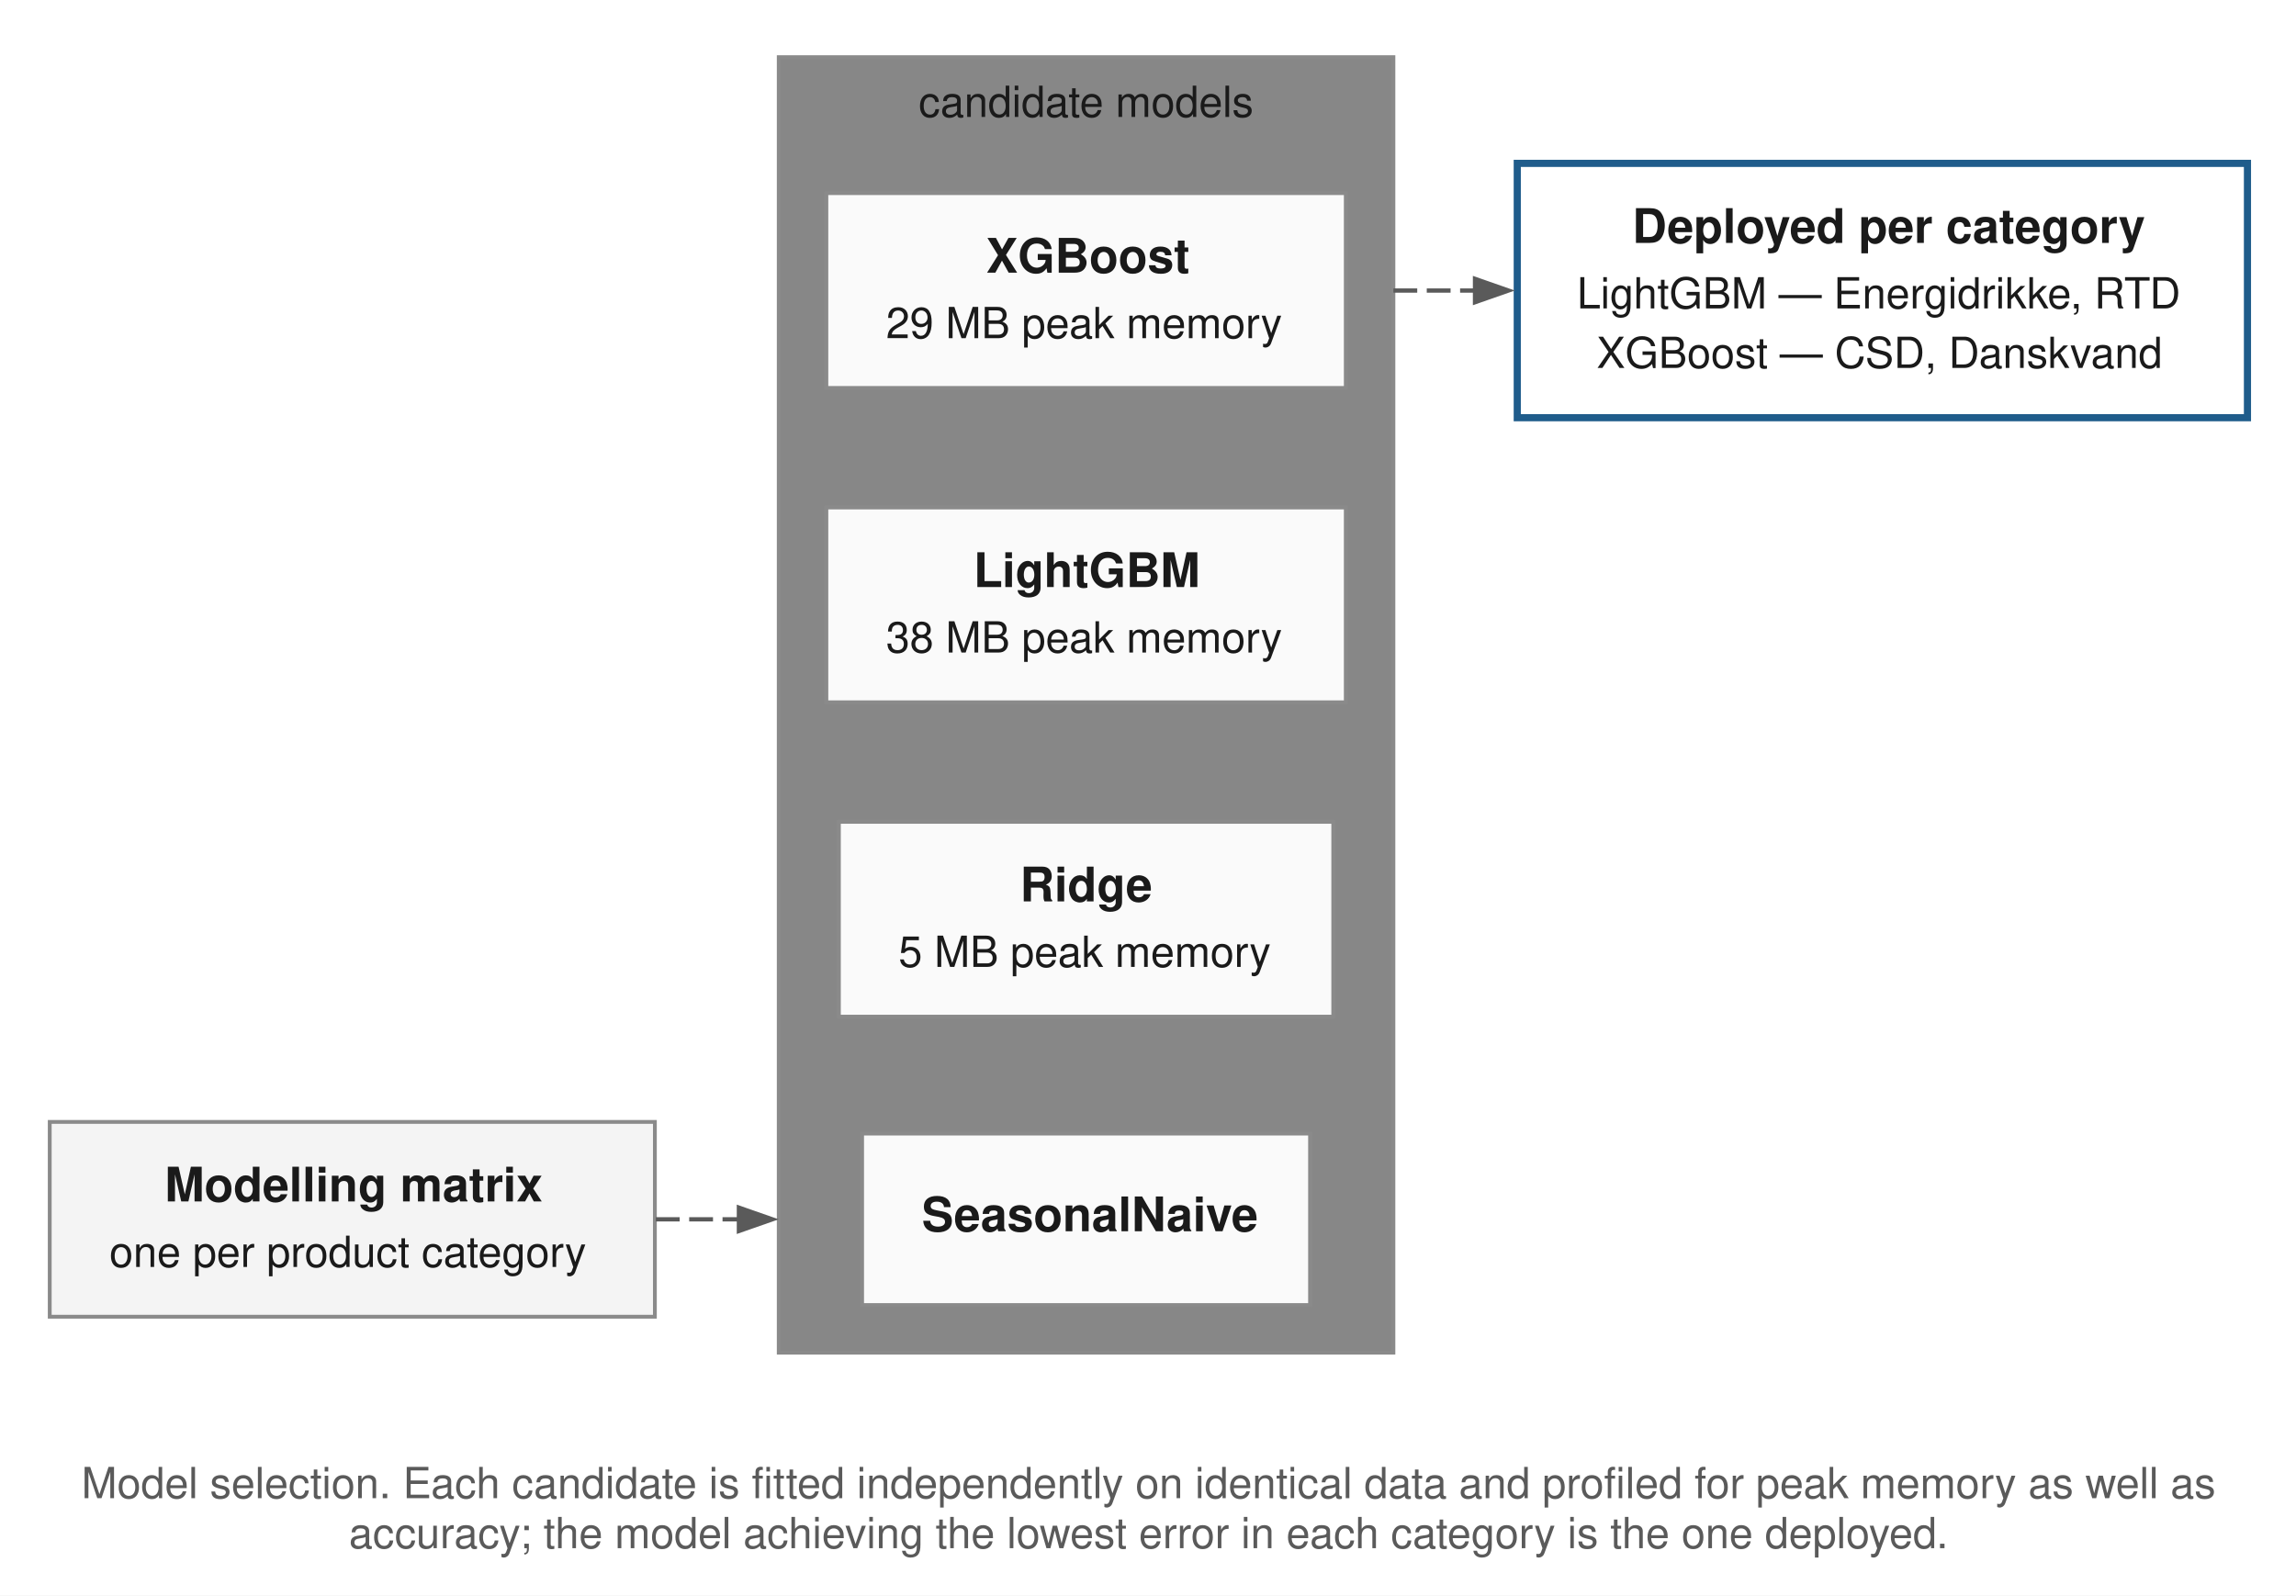
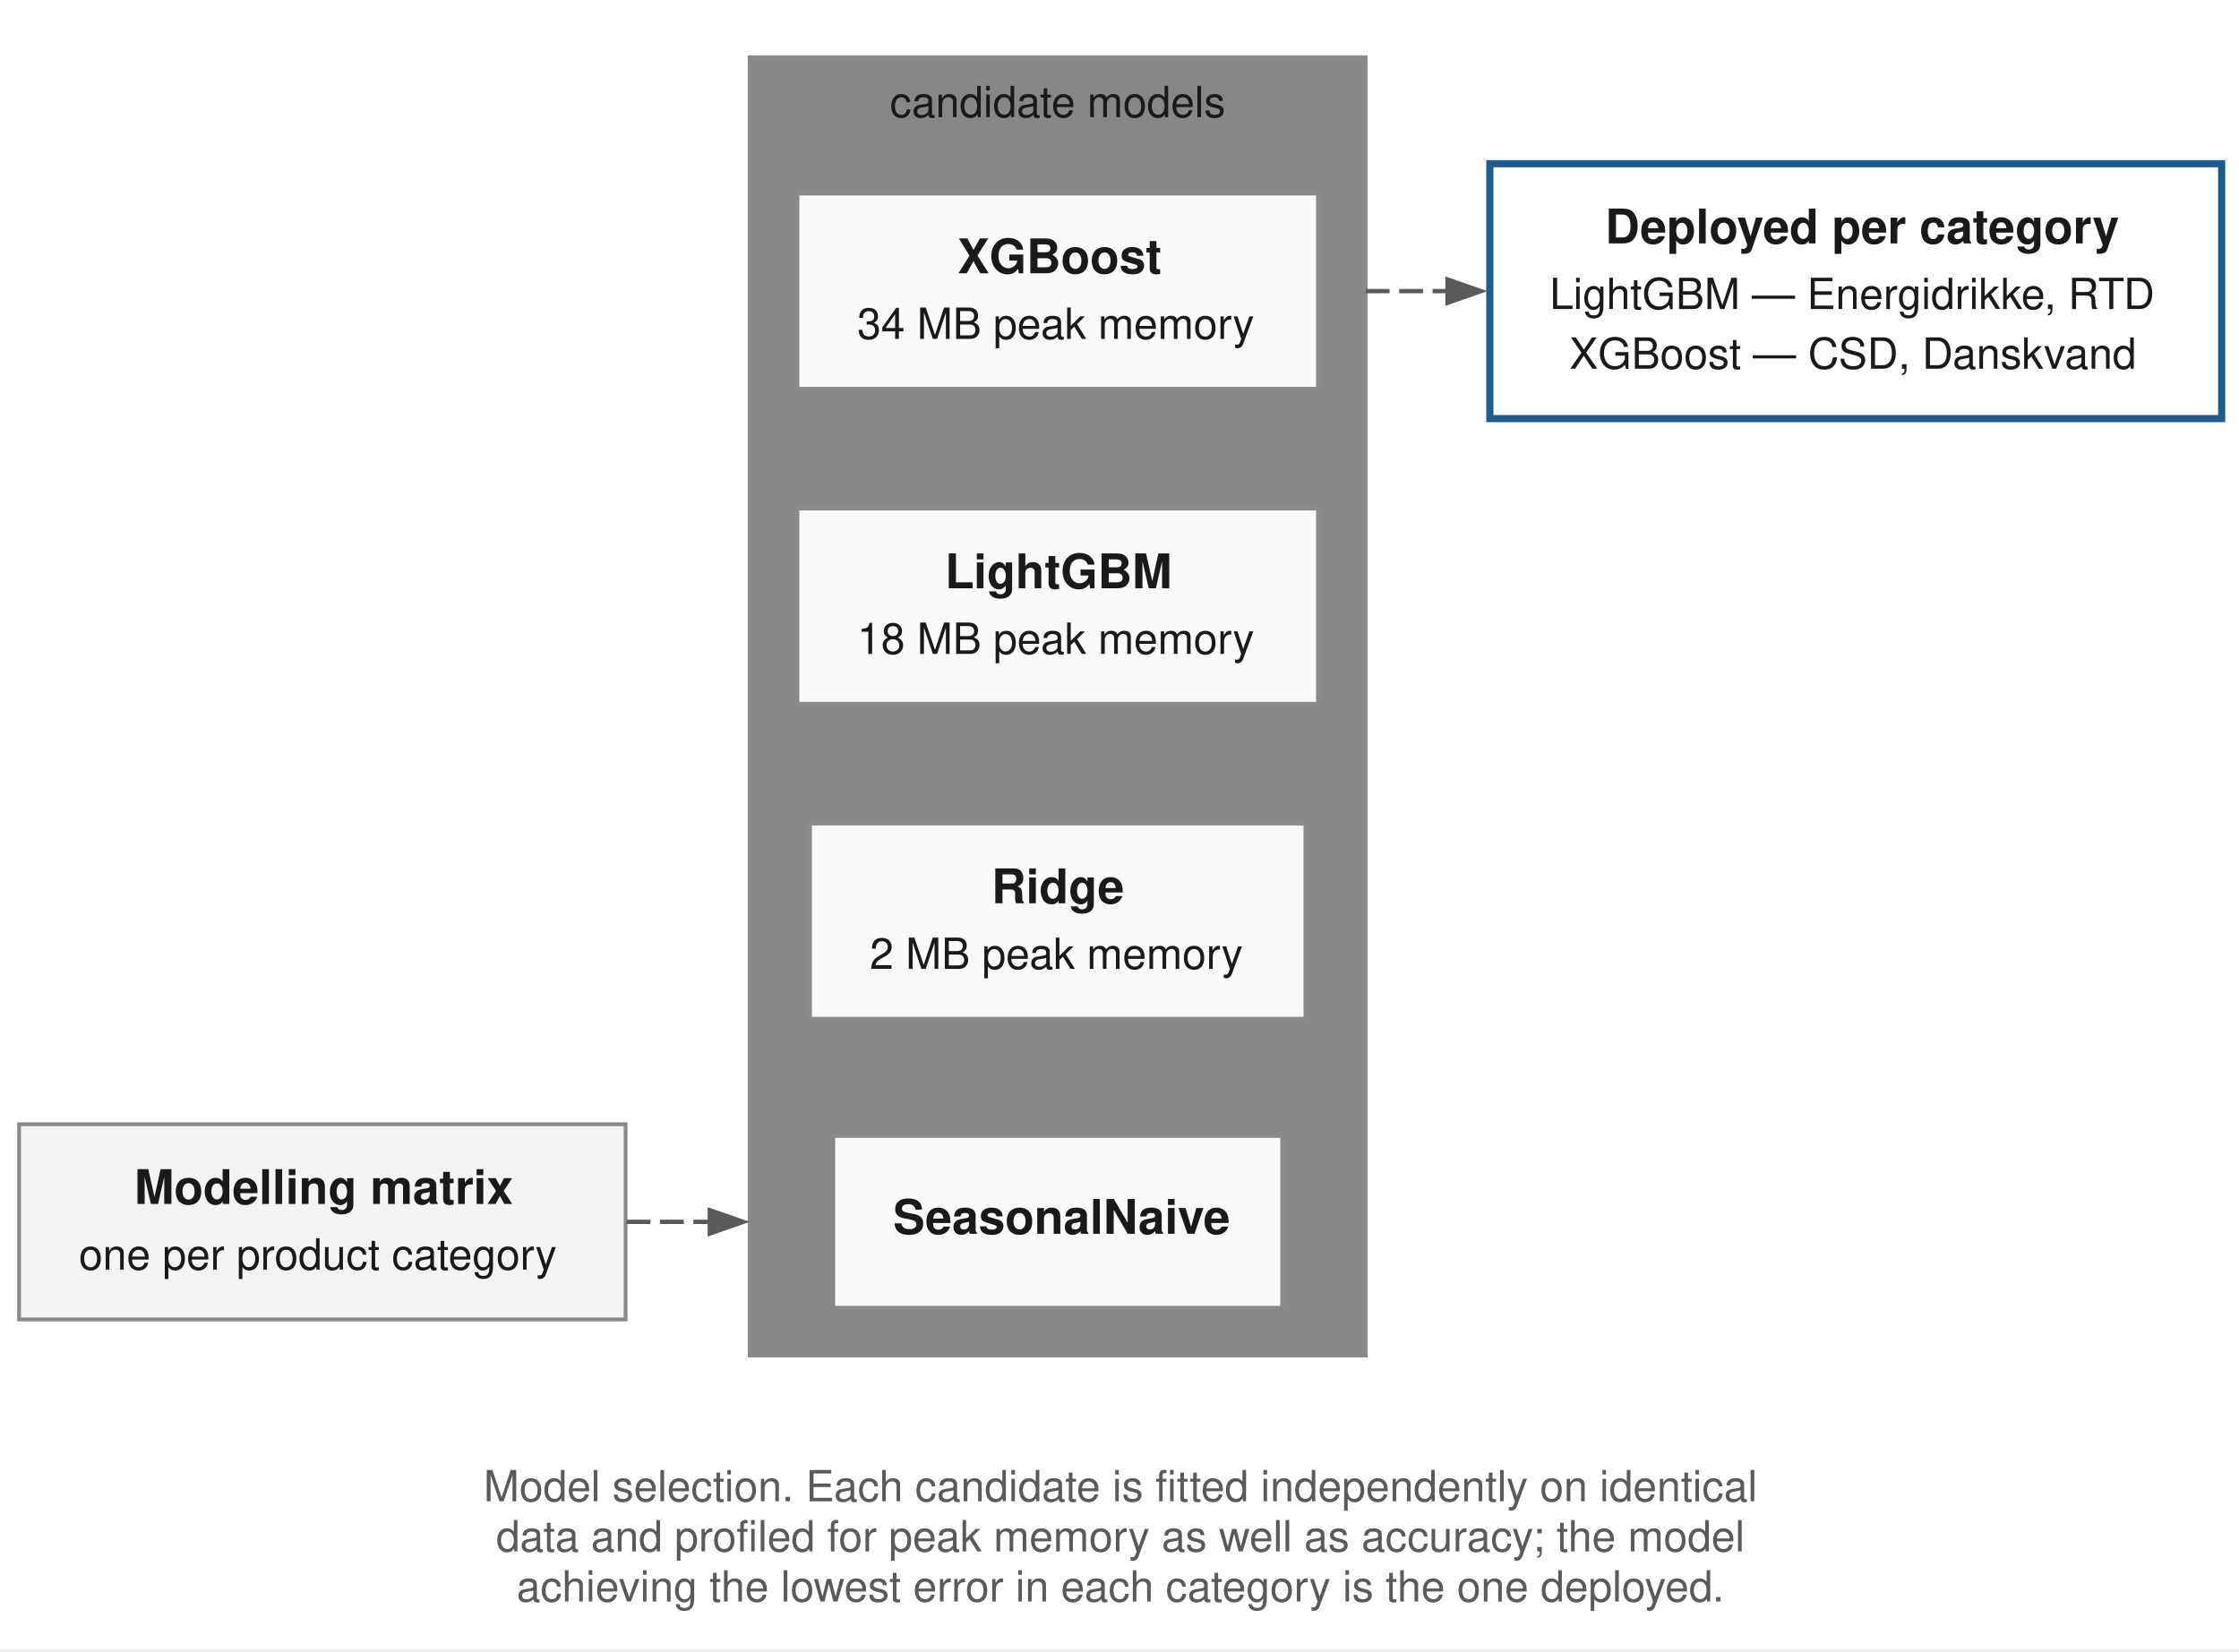
- <svg xmlns="http://www.w3.org/2000/svg" width="482pt" height="335pt" viewBox="0.00 0.00 482.00 335.00">
-   <g id="graph0" class="graph" transform="scale(1 1) rotate(0) translate(4 331)">
-     <polygon fill="white" stroke="none" points="-4,4 -4,-331 478.25,-331 478.25,4 -4,4" />
-     <text xml:space="preserve" text-anchor="middle" x="237.12" y="-16.45" font-family="Helvetica,sans-Serif" font-size="9.00" fill="#5a5a5a">Model selection. Each candidate is fitted independently on identical data and profiled for peak memory as well as</text>
-     <text xml:space="preserve" text-anchor="middle" x="237.12" y="-5.95" font-family="Helvetica,sans-Serif" font-size="9.00" fill="#5a5a5a">accuracy; the model achieving the lowest error in each category is the one deployed.</text>
+ <svg xmlns="http://www.w3.org/2000/svg" width="469pt" height="346pt" viewBox="0.00 0.00 469.00 346.00">
+   <g id="graph0" class="graph" transform="scale(1 1) rotate(0) translate(4 341.5)">
+     <polygon fill="white" stroke="none" points="-4,4 -4,-341.5 465.37,-341.5 465.37,4 -4,4" />
+     <text xml:space="preserve" text-anchor="middle" x="230.69" y="-26.95" font-family="Helvetica,sans-Serif" font-size="9.00" fill="#5a5a5a">Model selection. Each candidate is fitted independently on identical</text>
+     <text xml:space="preserve" text-anchor="middle" x="230.69" y="-16.45" font-family="Helvetica,sans-Serif" font-size="9.00" fill="#5a5a5a">data and profiled for peak memory as well as accuracy; the model</text>
+     <text xml:space="preserve" text-anchor="middle" x="230.69" y="-5.95" font-family="Helvetica,sans-Serif" font-size="9.00" fill="#5a5a5a">achieving the lowest error in each category is the one deployed.</text>
    <g id="clust1" class="cluster">
-       <polygon fill="#878787" stroke="#8a8a8a" stroke-width="0.8" points="159.48,-47 159.48,-319 288.52,-319 288.52,-47 159.48,-47" />
-       <text xml:space="preserve" text-anchor="middle" x="224" y="-306.45" font-family="Helvetica,sans-Serif" font-size="9.00" fill="#1a1a1a">candidate models</text>
+       <polygon fill="#878787" stroke="#8a8a8a" stroke-width="0.8" points="153.04,-57.5 153.04,-329.5 282.08,-329.5 282.08,-57.5 153.04,-57.5" />
+       <text xml:space="preserve" text-anchor="middle" x="217.56" y="-316.95" font-family="Helvetica,sans-Serif" font-size="9.00" fill="#1a1a1a">candidate models</text>
    </g>
    <g id="node1" class="node">
-       <polygon fill="#f4f4f4" stroke="#8a8a8a" stroke-width="0.8" points="133.48,-95.45 6.44,-95.45 6.44,-54.55 133.48,-54.55 133.48,-95.45" />
-       <text xml:space="preserve" text-anchor="start" x="30.58" y="-78.75" font-family="Helvetica,sans-Serif" font-weight="bold" font-size="10.00" fill="#1a1a1a">Modelling matrix</text>
-       <text xml:space="preserve" text-anchor="start" x="18.96" y="-65" font-family="Helvetica,sans-Serif" font-size="9.00" fill="#1a1a1a">one per product category</text>
+       <polygon fill="#f4f4f4" stroke="#8a8a8a" stroke-width="0.8" points="127.04,-105.95 0,-105.95 0,-65.05 127.04,-65.05 127.04,-105.95" />
+       <text xml:space="preserve" text-anchor="start" x="24.14" y="-89.25" font-family="Helvetica,sans-Serif" font-weight="bold" font-size="10.00" fill="#1a1a1a">Modelling matrix</text>
+       <text xml:space="preserve" text-anchor="start" x="12.52" y="-75.5" font-family="Helvetica,sans-Serif" font-size="9.00" fill="#1a1a1a">one per product category</text>
    </g>
    <g id="node2" class="node">
-       <polygon fill="#fafafa" stroke="#8a8a8a" stroke-width="0.8" points="271.02,-93 176.98,-93 176.98,-57 271.02,-57 271.02,-93" />
-       <text xml:space="preserve" text-anchor="start" x="189.5" y="-72.5" font-family="Helvetica,sans-Serif" font-weight="bold" font-size="10.00" fill="#1a1a1a">SeasonalNaive</text>
+       <polygon fill="#fafafa" stroke="#8a8a8a" stroke-width="0.8" points="264.58,-103.5 170.54,-103.5 170.54,-67.5 264.58,-67.5 264.58,-103.5" />
+       <text xml:space="preserve" text-anchor="start" x="183.06" y="-83" font-family="Helvetica,sans-Serif" font-weight="bold" font-size="10.00" fill="#1a1a1a">SeasonalNaive</text>
    </g>
    <g id="edge1" class="edge">
-       <path fill="none" stroke="#5a5a5a" stroke-width="0.9" stroke-dasharray="5,2" d="M133.68,-75C139.54,-75 145.5,-75 151.43,-75" />
-       <polygon fill="#5a5a5a" stroke="#5a5a5a" stroke-width="0.9" points="151.12,-77.45 158.12,-75 151.12,-72.55 151.12,-77.45" />
+       <path fill="none" stroke="#5a5a5a" stroke-width="0.9" stroke-dasharray="5,2" d="M127.24,-85.5C133.1,-85.5 139.06,-85.5 144.99,-85.5" />
+       <polygon fill="#5a5a5a" stroke="#5a5a5a" stroke-width="0.9" points="144.68,-87.95 151.68,-85.5 144.68,-83.05 144.68,-87.95" />
    </g>
    <g id="node3" class="node">
-       <polygon fill="#fafafa" stroke="#8a8a8a" stroke-width="0.8" points="275.89,-158.45 172.11,-158.45 172.11,-117.55 275.89,-117.55 275.89,-158.45" />
-       <text xml:space="preserve" text-anchor="start" x="210.12" y="-141.75" font-family="Helvetica,sans-Serif" font-weight="bold" font-size="10.00" fill="#1a1a1a">Ridge</text>
-       <text xml:space="preserve" text-anchor="start" x="184.62" y="-128" font-family="Helvetica,sans-Serif" font-size="9.00" fill="#1a1a1a">5 MB peak memory</text>
+       <polygon fill="#fafafa" stroke="#8a8a8a" stroke-width="0.8" points="269.45,-168.95 165.67,-168.95 165.67,-128.05 269.45,-128.05 269.45,-168.95" />
+       <text xml:space="preserve" text-anchor="start" x="203.69" y="-152.25" font-family="Helvetica,sans-Serif" font-weight="bold" font-size="10.00" fill="#1a1a1a">Ridge</text>
+       <text xml:space="preserve" text-anchor="start" x="178.19" y="-138.5" font-family="Helvetica,sans-Serif" font-size="9.00" fill="#1a1a1a">2 MB peak memory</text>
    </g>
    <g id="node4" class="node">
-       <polygon fill="#fafafa" stroke="#8a8a8a" stroke-width="0.8" points="278.52,-224.45 169.48,-224.45 169.48,-183.55 278.52,-183.55 278.52,-224.45" />
-       <text xml:space="preserve" text-anchor="start" x="200.38" y="-207.75" font-family="Helvetica,sans-Serif" font-weight="bold" font-size="10.00" fill="#1a1a1a">LightGBM</text>
-       <text xml:space="preserve" text-anchor="start" x="182" y="-194" font-family="Helvetica,sans-Serif" font-size="9.00" fill="#1a1a1a">38 MB peak memory</text>
+       <polygon fill="#fafafa" stroke="#8a8a8a" stroke-width="0.8" points="272.08,-234.95 163.04,-234.95 163.04,-194.05 272.08,-194.05 272.08,-234.95" />
+       <text xml:space="preserve" text-anchor="start" x="193.94" y="-218.25" font-family="Helvetica,sans-Serif" font-weight="bold" font-size="10.00" fill="#1a1a1a">LightGBM</text>
+       <text xml:space="preserve" text-anchor="start" x="175.56" y="-204.5" font-family="Helvetica,sans-Serif" font-size="9.00" fill="#1a1a1a">18 MB peak memory</text>
    </g>
    <g id="node5" class="node">
-       <polygon fill="#fafafa" stroke="#8a8a8a" stroke-width="0.8" points="278.52,-290.45 169.48,-290.45 169.48,-249.55 278.52,-249.55 278.52,-290.45" />
-       <text xml:space="preserve" text-anchor="start" x="203" y="-273.75" font-family="Helvetica,sans-Serif" font-weight="bold" font-size="10.00" fill="#1a1a1a">XGBoost</text>
-       <text xml:space="preserve" text-anchor="start" x="182" y="-260" font-family="Helvetica,sans-Serif" font-size="9.00" fill="#1a1a1a">29 MB peak memory</text>
+       <polygon fill="#fafafa" stroke="#8a8a8a" stroke-width="0.8" points="272.08,-300.95 163.04,-300.95 163.04,-260.05 272.08,-260.05 272.08,-300.95" />
+       <text xml:space="preserve" text-anchor="start" x="196.56" y="-284.25" font-family="Helvetica,sans-Serif" font-weight="bold" font-size="10.00" fill="#1a1a1a">XGBoost</text>
+       <text xml:space="preserve" text-anchor="start" x="175.56" y="-270.5" font-family="Helvetica,sans-Serif" font-size="9.00" fill="#1a1a1a">34 MB peak memory</text>
    </g>
    <g id="node6" class="node">
-       <polygon fill="white" stroke="#1f5c8b" stroke-width="1.5" points="467.81,-296.7 314.52,-296.7 314.52,-243.3 467.81,-243.3 467.81,-296.7" />
-       <text xml:space="preserve" text-anchor="start" x="338.67" y="-280" font-family="Helvetica,sans-Serif" font-weight="bold" font-size="10.00" fill="#1a1a1a">Deployed per category</text>
-       <text xml:space="preserve" text-anchor="start" x="327.04" y="-266.25" font-family="Helvetica,sans-Serif" font-size="9.00" fill="#1a1a1a">LightGBM — Energidrikke, RTD</text>
-       <text xml:space="preserve" text-anchor="start" x="331.17" y="-253.75" font-family="Helvetica,sans-Serif" font-size="9.00" fill="#1a1a1a">XGBoost — CSD, Danskvand</text>
+       <polygon fill="white" stroke="#1f5c8b" stroke-width="1.5" points="461.37,-307.2 308.08,-307.2 308.08,-253.8 461.37,-253.8 461.37,-307.2" />
+       <text xml:space="preserve" text-anchor="start" x="332.23" y="-290.5" font-family="Helvetica,sans-Serif" font-weight="bold" font-size="10.00" fill="#1a1a1a">Deployed per category</text>
+       <text xml:space="preserve" text-anchor="start" x="320.6" y="-276.75" font-family="Helvetica,sans-Serif" font-size="9.00" fill="#1a1a1a">LightGBM — Energidrikke, RTD</text>
+       <text xml:space="preserve" text-anchor="start" x="324.73" y="-264.25" font-family="Helvetica,sans-Serif" font-size="9.00" fill="#1a1a1a">XGBoost — CSD, Danskvand</text>
    </g>
    <g id="edge2" class="edge">
-       <path fill="none" stroke="#5a5a5a" stroke-width="0.9" stroke-dasharray="5,2" d="M288.52,-270C294.21,-270 300.04,-270 305.87,-270" />
-       <polygon fill="#5a5a5a" stroke="#5a5a5a" stroke-width="0.9" points="305.65,-272.45 312.65,-270 305.65,-267.55 305.65,-272.45" />
+       <path fill="none" stroke="#5a5a5a" stroke-width="0.9" stroke-dasharray="5,2" d="M282.08,-280.5C287.77,-280.5 293.6,-280.5 299.43,-280.5" />
+       <polygon fill="#5a5a5a" stroke="#5a5a5a" stroke-width="0.9" points="299.21,-282.95 306.21,-280.5 299.21,-278.05 299.21,-282.95" />
    </g>
  </g>
</svg>
